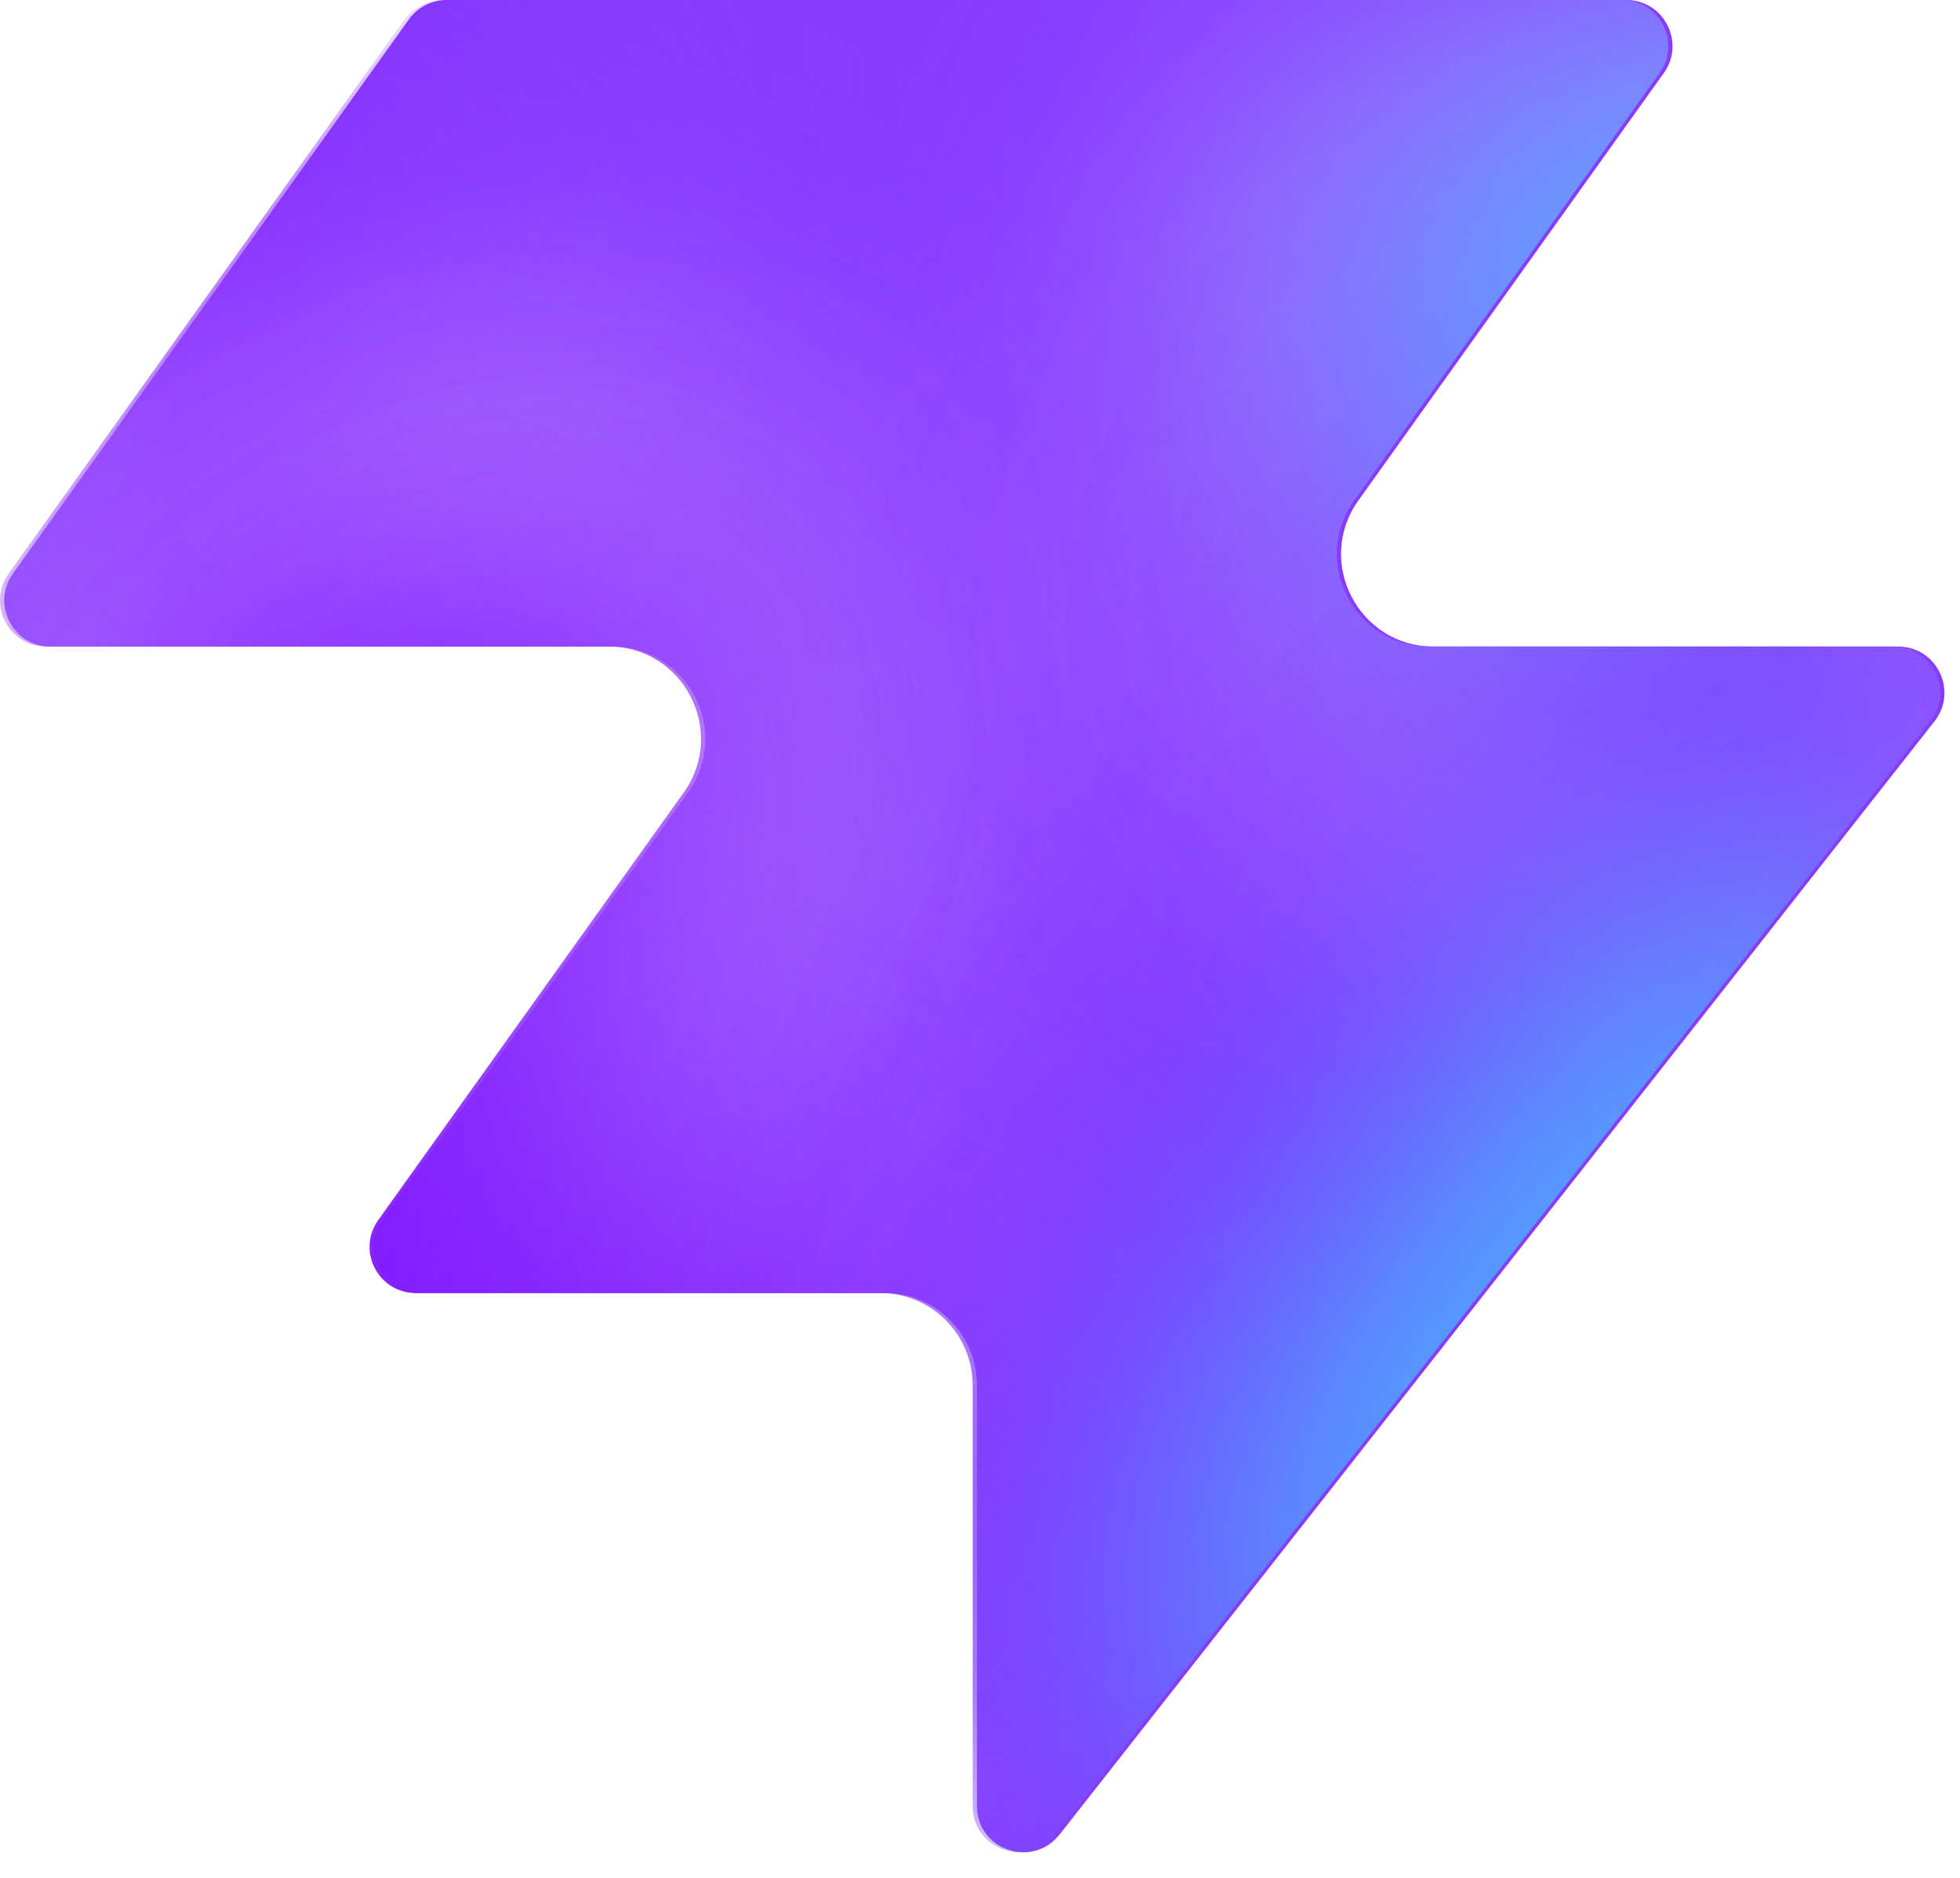
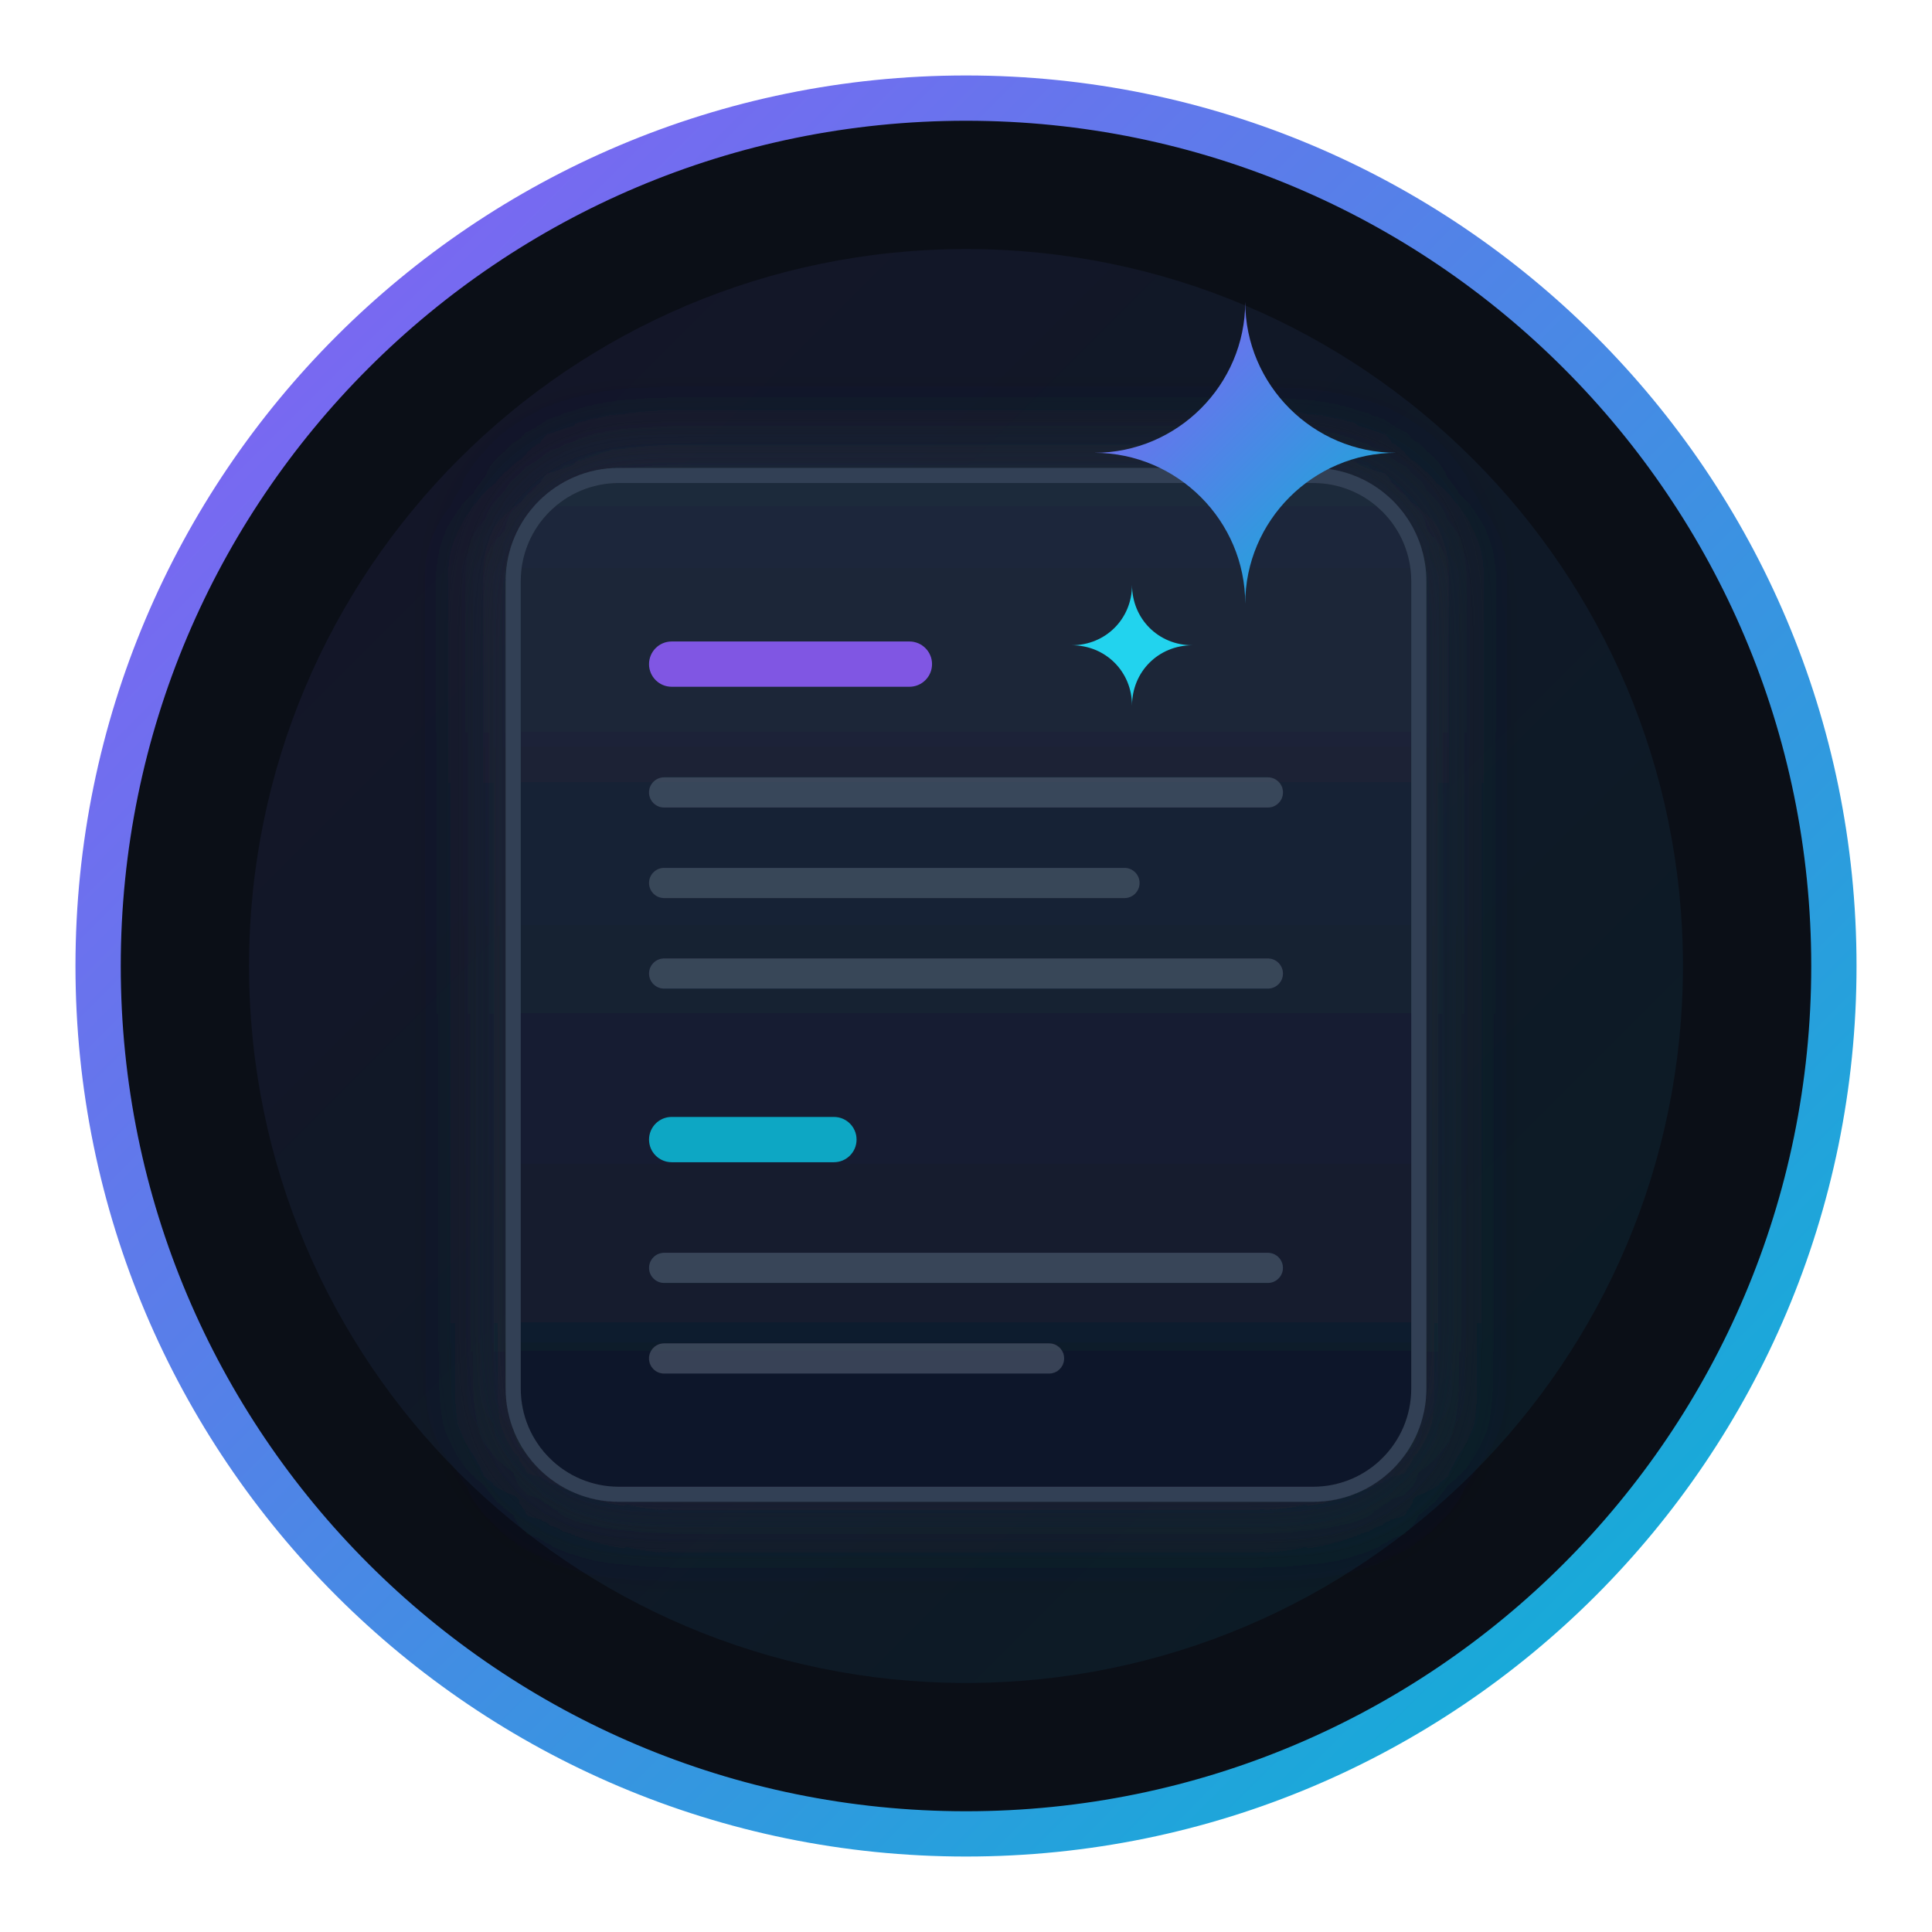
- <svg xmlns="http://www.w3.org/2000/svg" width="48" height="46" fill="none" viewBox="0 0 48 46">
-   <path fill="#863bff" d="M25.946 44.938c-.664.845-2.021.375-2.021-.698V33.937a2.26 2.26 0 0 0-2.262-2.262H10.287c-.92 0-1.456-1.04-.92-1.788l7.48-10.471c1.07-1.497 0-3.578-1.842-3.578H1.237c-.92 0-1.456-1.04-.92-1.788L10.013.474c.214-.297.556-.474.92-.474h28.894c.92 0 1.456 1.04.92 1.788l-7.48 10.471c-1.07 1.498 0 3.579 1.842 3.579h11.377c.943 0 1.473 1.088.89 1.83L25.947 44.94z" style="fill:#863bff;fill:color(display-p3 .525 .23 1);fill-opacity:1" />
-   <mask id="a" width="48" height="46" x="0" y="0" maskUnits="userSpaceOnUse" style="mask-type:alpha">
-     <path fill="#000" d="M25.842 44.938c-.664.844-2.021.375-2.021-.698V33.937a2.26 2.26 0 0 0-2.262-2.262H10.183c-.92 0-1.456-1.04-.92-1.788l7.48-10.471c1.07-1.498 0-3.579-1.842-3.579H1.133c-.92 0-1.456-1.04-.92-1.787L9.91.473c.214-.297.556-.474.92-.474h28.894c.92 0 1.456 1.04.92 1.788l-7.48 10.471c-1.07 1.498 0 3.578 1.842 3.578h11.377c.943 0 1.473 1.088.89 1.832L25.843 44.94z" style="fill:#000;fill-opacity:1" />
-   </mask>
-   <g mask="url(#a)">
-     <g filter="url(#b)">
-       <ellipse cx="5.508" cy="14.704" fill="#ede6ff" rx="5.508" ry="14.704" style="fill:#ede6ff;fill:color(display-p3 .927 .903 1);fill-opacity:1" transform="matrix(.00324 1 1 -.00324 -4.47 31.516)" />
-     </g>
-     <g filter="url(#c)">
-       <ellipse cx="10.399" cy="29.851" fill="#ede6ff" rx="10.399" ry="29.851" style="fill:#ede6ff;fill:color(display-p3 .927 .903 1);fill-opacity:1" transform="matrix(.00324 1 1 -.00324 -39.328 7.883)" />
-     </g>
-     <g filter="url(#d)">
-       <ellipse cx="5.508" cy="30.487" fill="#7e14ff" rx="5.508" ry="30.487" style="fill:#7e14ff;fill:color(display-p3 .492 .077 1);fill-opacity:1" transform="rotate(89.814 -25.913 -14.639)scale(1 -1)" />
-     </g>
-     <g filter="url(#e)">
-       <ellipse cx="5.508" cy="30.599" fill="#7e14ff" rx="5.508" ry="30.599" style="fill:#7e14ff;fill:color(display-p3 .492 .077 1);fill-opacity:1" transform="rotate(89.814 -32.644 -3.334)scale(1 -1)" />
-     </g>
-     <g filter="url(#f)">
-       <ellipse cx="5.508" cy="30.599" fill="#7e14ff" rx="5.508" ry="30.599" style="fill:#7e14ff;fill:color(display-p3 .492 .077 1);fill-opacity:1" transform="matrix(.00324 1 1 -.00324 -34.34 30.47)" />
-     </g>
-     <g filter="url(#g)">
-       <ellipse cx="14.072" cy="22.078" fill="#ede6ff" rx="14.072" ry="22.078" style="fill:#ede6ff;fill:color(display-p3 .927 .903 1);fill-opacity:1" transform="rotate(93.35 24.506 48.493)scale(-1 1)" />
-     </g>
-     <g filter="url(#h)">
-       <ellipse cx="3.47" cy="21.501" fill="#7e14ff" rx="3.47" ry="21.501" style="fill:#7e14ff;fill:color(display-p3 .492 .077 1);fill-opacity:1" transform="rotate(89.009 28.708 47.59)scale(-1 1)" />
-     </g>
-     <g filter="url(#i)">
-       <ellipse cx="3.47" cy="21.501" fill="#7e14ff" rx="3.47" ry="21.501" style="fill:#7e14ff;fill:color(display-p3 .492 .077 1);fill-opacity:1" transform="rotate(89.009 28.708 47.59)scale(-1 1)" />
-     </g>
-     <g filter="url(#j)">
-       <ellipse cx=".387" cy="8.972" fill="#7e14ff" rx="4.407" ry="29.108" style="fill:#7e14ff;fill:color(display-p3 .492 .077 1);fill-opacity:1" transform="rotate(39.51 .387 8.972)" />
-     </g>
-     <g filter="url(#k)">
-       <ellipse cx="47.523" cy="-6.092" fill="#7e14ff" rx="4.407" ry="29.108" style="fill:#7e14ff;fill:color(display-p3 .492 .077 1);fill-opacity:1" transform="rotate(37.892 47.523 -6.092)" />
-     </g>
-     <g filter="url(#l)">
-       <ellipse cx="41.412" cy="6.333" fill="#47bfff" rx="5.971" ry="9.665" style="fill:#47bfff;fill:color(display-p3 .28 .748 1);fill-opacity:1" transform="rotate(37.892 41.412 6.333)" />
-     </g>
-     <g filter="url(#m)">
-       <ellipse cx="-1.879" cy="38.332" fill="#7e14ff" rx="4.407" ry="29.108" style="fill:#7e14ff;fill:color(display-p3 .492 .077 1);fill-opacity:1" transform="rotate(37.892 -1.88 38.332)" />
-     </g>
-     <g filter="url(#n)">
-       <ellipse cx="-1.879" cy="38.332" fill="#7e14ff" rx="4.407" ry="29.108" style="fill:#7e14ff;fill:color(display-p3 .492 .077 1);fill-opacity:1" transform="rotate(37.892 -1.88 38.332)" />
-     </g>
-     <g filter="url(#o)">
-       <ellipse cx="35.651" cy="29.907" fill="#7e14ff" rx="4.407" ry="29.108" style="fill:#7e14ff;fill:color(display-p3 .492 .077 1);fill-opacity:1" transform="rotate(37.892 35.651 29.907)" />
-     </g>
-     <g filter="url(#p)">
-       <ellipse cx="38.418" cy="32.4" fill="#47bfff" rx="5.971" ry="15.297" style="fill:#47bfff;fill:color(display-p3 .28 .748 1);fill-opacity:1" transform="rotate(37.892 38.418 32.4)" />
-     </g>
-   </g>
+ <svg xmlns="http://www.w3.org/2000/svg" viewBox="0 0 512 512" width="512" height="512" fill="none">
  <defs>
-     <filter id="b" width="60.045" height="41.654" x="-19.77" y="16.149" color-interpolation-filters="sRGB" filterUnits="userSpaceOnUse">
-       <feFlood flood-opacity="0" result="BackgroundImageFix" />
-       <feBlend in="SourceGraphic" in2="BackgroundImageFix" result="shape" />
-       <feGaussianBlur result="effect1_foregroundBlur_2002_17158" stdDeviation="7.659" />
-     </filter>
-     <filter id="c" width="90.34" height="51.437" x="-54.613" y="-7.533" color-interpolation-filters="sRGB" filterUnits="userSpaceOnUse">
-       <feFlood flood-opacity="0" result="BackgroundImageFix" />
-       <feBlend in="SourceGraphic" in2="BackgroundImageFix" result="shape" />
-       <feGaussianBlur result="effect1_foregroundBlur_2002_17158" stdDeviation="7.659" />
-     </filter>
-     <filter id="d" width="79.355" height="29.4" x="-49.64" y="2.03" color-interpolation-filters="sRGB" filterUnits="userSpaceOnUse">
-       <feFlood flood-opacity="0" result="BackgroundImageFix" />
-       <feBlend in="SourceGraphic" in2="BackgroundImageFix" result="shape" />
-       <feGaussianBlur result="effect1_foregroundBlur_2002_17158" stdDeviation="4.596" />
-     </filter>
-     <filter id="e" width="79.579" height="29.4" x="-45.045" y="20.029" color-interpolation-filters="sRGB" filterUnits="userSpaceOnUse">
-       <feFlood flood-opacity="0" result="BackgroundImageFix" />
-       <feBlend in="SourceGraphic" in2="BackgroundImageFix" result="shape" />
-       <feGaussianBlur result="effect1_foregroundBlur_2002_17158" stdDeviation="4.596" />
-     </filter>
-     <filter id="f" width="79.579" height="29.4" x="-43.513" y="21.178" color-interpolation-filters="sRGB" filterUnits="userSpaceOnUse">
-       <feFlood flood-opacity="0" result="BackgroundImageFix" />
-       <feBlend in="SourceGraphic" in2="BackgroundImageFix" result="shape" />
-       <feGaussianBlur result="effect1_foregroundBlur_2002_17158" stdDeviation="4.596" />
-     </filter>
-     <filter id="g" width="74.749" height="58.852" x="15.756" y="-17.901" color-interpolation-filters="sRGB" filterUnits="userSpaceOnUse">
-       <feFlood flood-opacity="0" result="BackgroundImageFix" />
-       <feBlend in="SourceGraphic" in2="BackgroundImageFix" result="shape" />
-       <feGaussianBlur result="effect1_foregroundBlur_2002_17158" stdDeviation="7.659" />
-     </filter>
-     <filter id="h" width="61.377" height="25.362" x="23.548" y="2.284" color-interpolation-filters="sRGB" filterUnits="userSpaceOnUse">
-       <feFlood flood-opacity="0" result="BackgroundImageFix" />
-       <feBlend in="SourceGraphic" in2="BackgroundImageFix" result="shape" />
-       <feGaussianBlur result="effect1_foregroundBlur_2002_17158" stdDeviation="4.596" />
-     </filter>
-     <filter id="i" width="61.377" height="25.362" x="23.548" y="2.284" color-interpolation-filters="sRGB" filterUnits="userSpaceOnUse">
-       <feFlood flood-opacity="0" result="BackgroundImageFix" />
-       <feBlend in="SourceGraphic" in2="BackgroundImageFix" result="shape" />
-       <feGaussianBlur result="effect1_foregroundBlur_2002_17158" stdDeviation="4.596" />
-     </filter>
-     <filter id="j" width="56.045" height="63.649" x="-27.636" y="-22.853" color-interpolation-filters="sRGB" filterUnits="userSpaceOnUse">
-       <feFlood flood-opacity="0" result="BackgroundImageFix" />
-       <feBlend in="SourceGraphic" in2="BackgroundImageFix" result="shape" />
-       <feGaussianBlur result="effect1_foregroundBlur_2002_17158" stdDeviation="4.596" />
-     </filter>
-     <filter id="k" width="54.814" height="64.646" x="20.116" y="-38.415" color-interpolation-filters="sRGB" filterUnits="userSpaceOnUse">
-       <feFlood flood-opacity="0" result="BackgroundImageFix" />
-       <feBlend in="SourceGraphic" in2="BackgroundImageFix" result="shape" />
-       <feGaussianBlur result="effect1_foregroundBlur_2002_17158" stdDeviation="4.596" />
-     </filter>
-     <filter id="l" width="33.541" height="35.313" x="24.641" y="-11.323" color-interpolation-filters="sRGB" filterUnits="userSpaceOnUse">
-       <feFlood flood-opacity="0" result="BackgroundImageFix" />
-       <feBlend in="SourceGraphic" in2="BackgroundImageFix" result="shape" />
-       <feGaussianBlur result="effect1_foregroundBlur_2002_17158" stdDeviation="4.596" />
-     </filter>
-     <filter id="m" width="54.814" height="64.646" x="-29.286" y="6.009" color-interpolation-filters="sRGB" filterUnits="userSpaceOnUse">
-       <feFlood flood-opacity="0" result="BackgroundImageFix" />
-       <feBlend in="SourceGraphic" in2="BackgroundImageFix" result="shape" />
-       <feGaussianBlur result="effect1_foregroundBlur_2002_17158" stdDeviation="4.596" />
-     </filter>
-     <filter id="n" width="54.814" height="64.646" x="-29.286" y="6.009" color-interpolation-filters="sRGB" filterUnits="userSpaceOnUse">
-       <feFlood flood-opacity="0" result="BackgroundImageFix" />
-       <feBlend in="SourceGraphic" in2="BackgroundImageFix" result="shape" />
-       <feGaussianBlur result="effect1_foregroundBlur_2002_17158" stdDeviation="4.596" />
-     </filter>
-     <filter id="o" width="54.814" height="64.646" x="8.244" y="-2.416" color-interpolation-filters="sRGB" filterUnits="userSpaceOnUse">
-       <feFlood flood-opacity="0" result="BackgroundImageFix" />
-       <feBlend in="SourceGraphic" in2="BackgroundImageFix" result="shape" />
-       <feGaussianBlur result="effect1_foregroundBlur_2002_17158" stdDeviation="4.596" />
-     </filter>
-     <filter id="p" width="39.409" height="43.623" x="18.713" y="10.588" color-interpolation-filters="sRGB" filterUnits="userSpaceOnUse">
-       <feFlood flood-opacity="0" result="BackgroundImageFix" />
-       <feBlend in="SourceGraphic" in2="BackgroundImageFix" result="shape" />
-       <feGaussianBlur result="effect1_foregroundBlur_2002_17158" stdDeviation="4.596" />
+     <linearGradient id="bgGrad" x1="0%" y1="0%" x2="100%" y2="100%">
+       <stop offset="0%" stop-color="#8b5cf6" />
+       <stop offset="100%" stop-color="#06b6d4" />
+     </linearGradient>
+     <linearGradient id="docGrad" x1="0%" y1="0%" x2="0%" y2="100%">
+       <stop offset="0%" stop-color="#1e293b" />
+       <stop offset="100%" stop-color="#0f172a" />
+     </linearGradient>
+     <filter id="glow" x="-20%" y="-20%" width="140%" height="140%">
+       <feGaussianBlur stdDeviation="12" result="blur" />
+       <feComposite in="SourceGraphic" in2="blur" operator="over" />
    </filter>
  </defs>
+   <circle cx="256" cy="256" r="230" fill="#0b0f17" stroke="url(#bgGrad)" stroke-width="12" />
+   <circle cx="256" cy="256" r="190" fill="url(#bgGrad)" opacity="0.08" />
+   <g transform="translate(136, 126)" filter="url(#glow)">
+     <rect x="0" y="0" width="240" height="270" rx="28" fill="url(#docGrad)" stroke="#334155" stroke-width="4" />
+     <rect x="36" y="44" width="75" height="12" rx="6" fill="#8b5cf6" opacity="0.9" />
+     <rect x="36" y="80" width="168" height="8" rx="4" fill="#475569" opacity="0.7" />
+     <rect x="36" y="104" width="130" height="8" rx="4" fill="#475569" opacity="0.7" />
+     <rect x="36" y="128" width="168" height="8" rx="4" fill="#475569" opacity="0.7" />
+     <rect x="36" y="170" width="55" height="12" rx="6" fill="#06b6d4" opacity="0.9" />
+     <rect x="36" y="206" width="168" height="8" rx="4" fill="#475569" opacity="0.7" />
+     <rect x="36" y="230" width="110" height="8" rx="4" fill="#475569" opacity="0.7" />
+   </g>
+   <g transform="translate(290, 80)">
+     <path d="M40 0 C40 22, 58 40, 80 40 C58 40, 40 58, 40 80 C40 58, 22 40, 0 40 C22 40, 40 22, 40 0 Z" fill="url(#bgGrad)" />
+     <path d="M10 75 C10 84, 17 91, 26 91 C17 91, 10 98, 10 107 C10 98, 3 91, -6 91 C3 91, 10 84, 10 75 Z" fill="#22d3ee" />
+   </g>
</svg>
